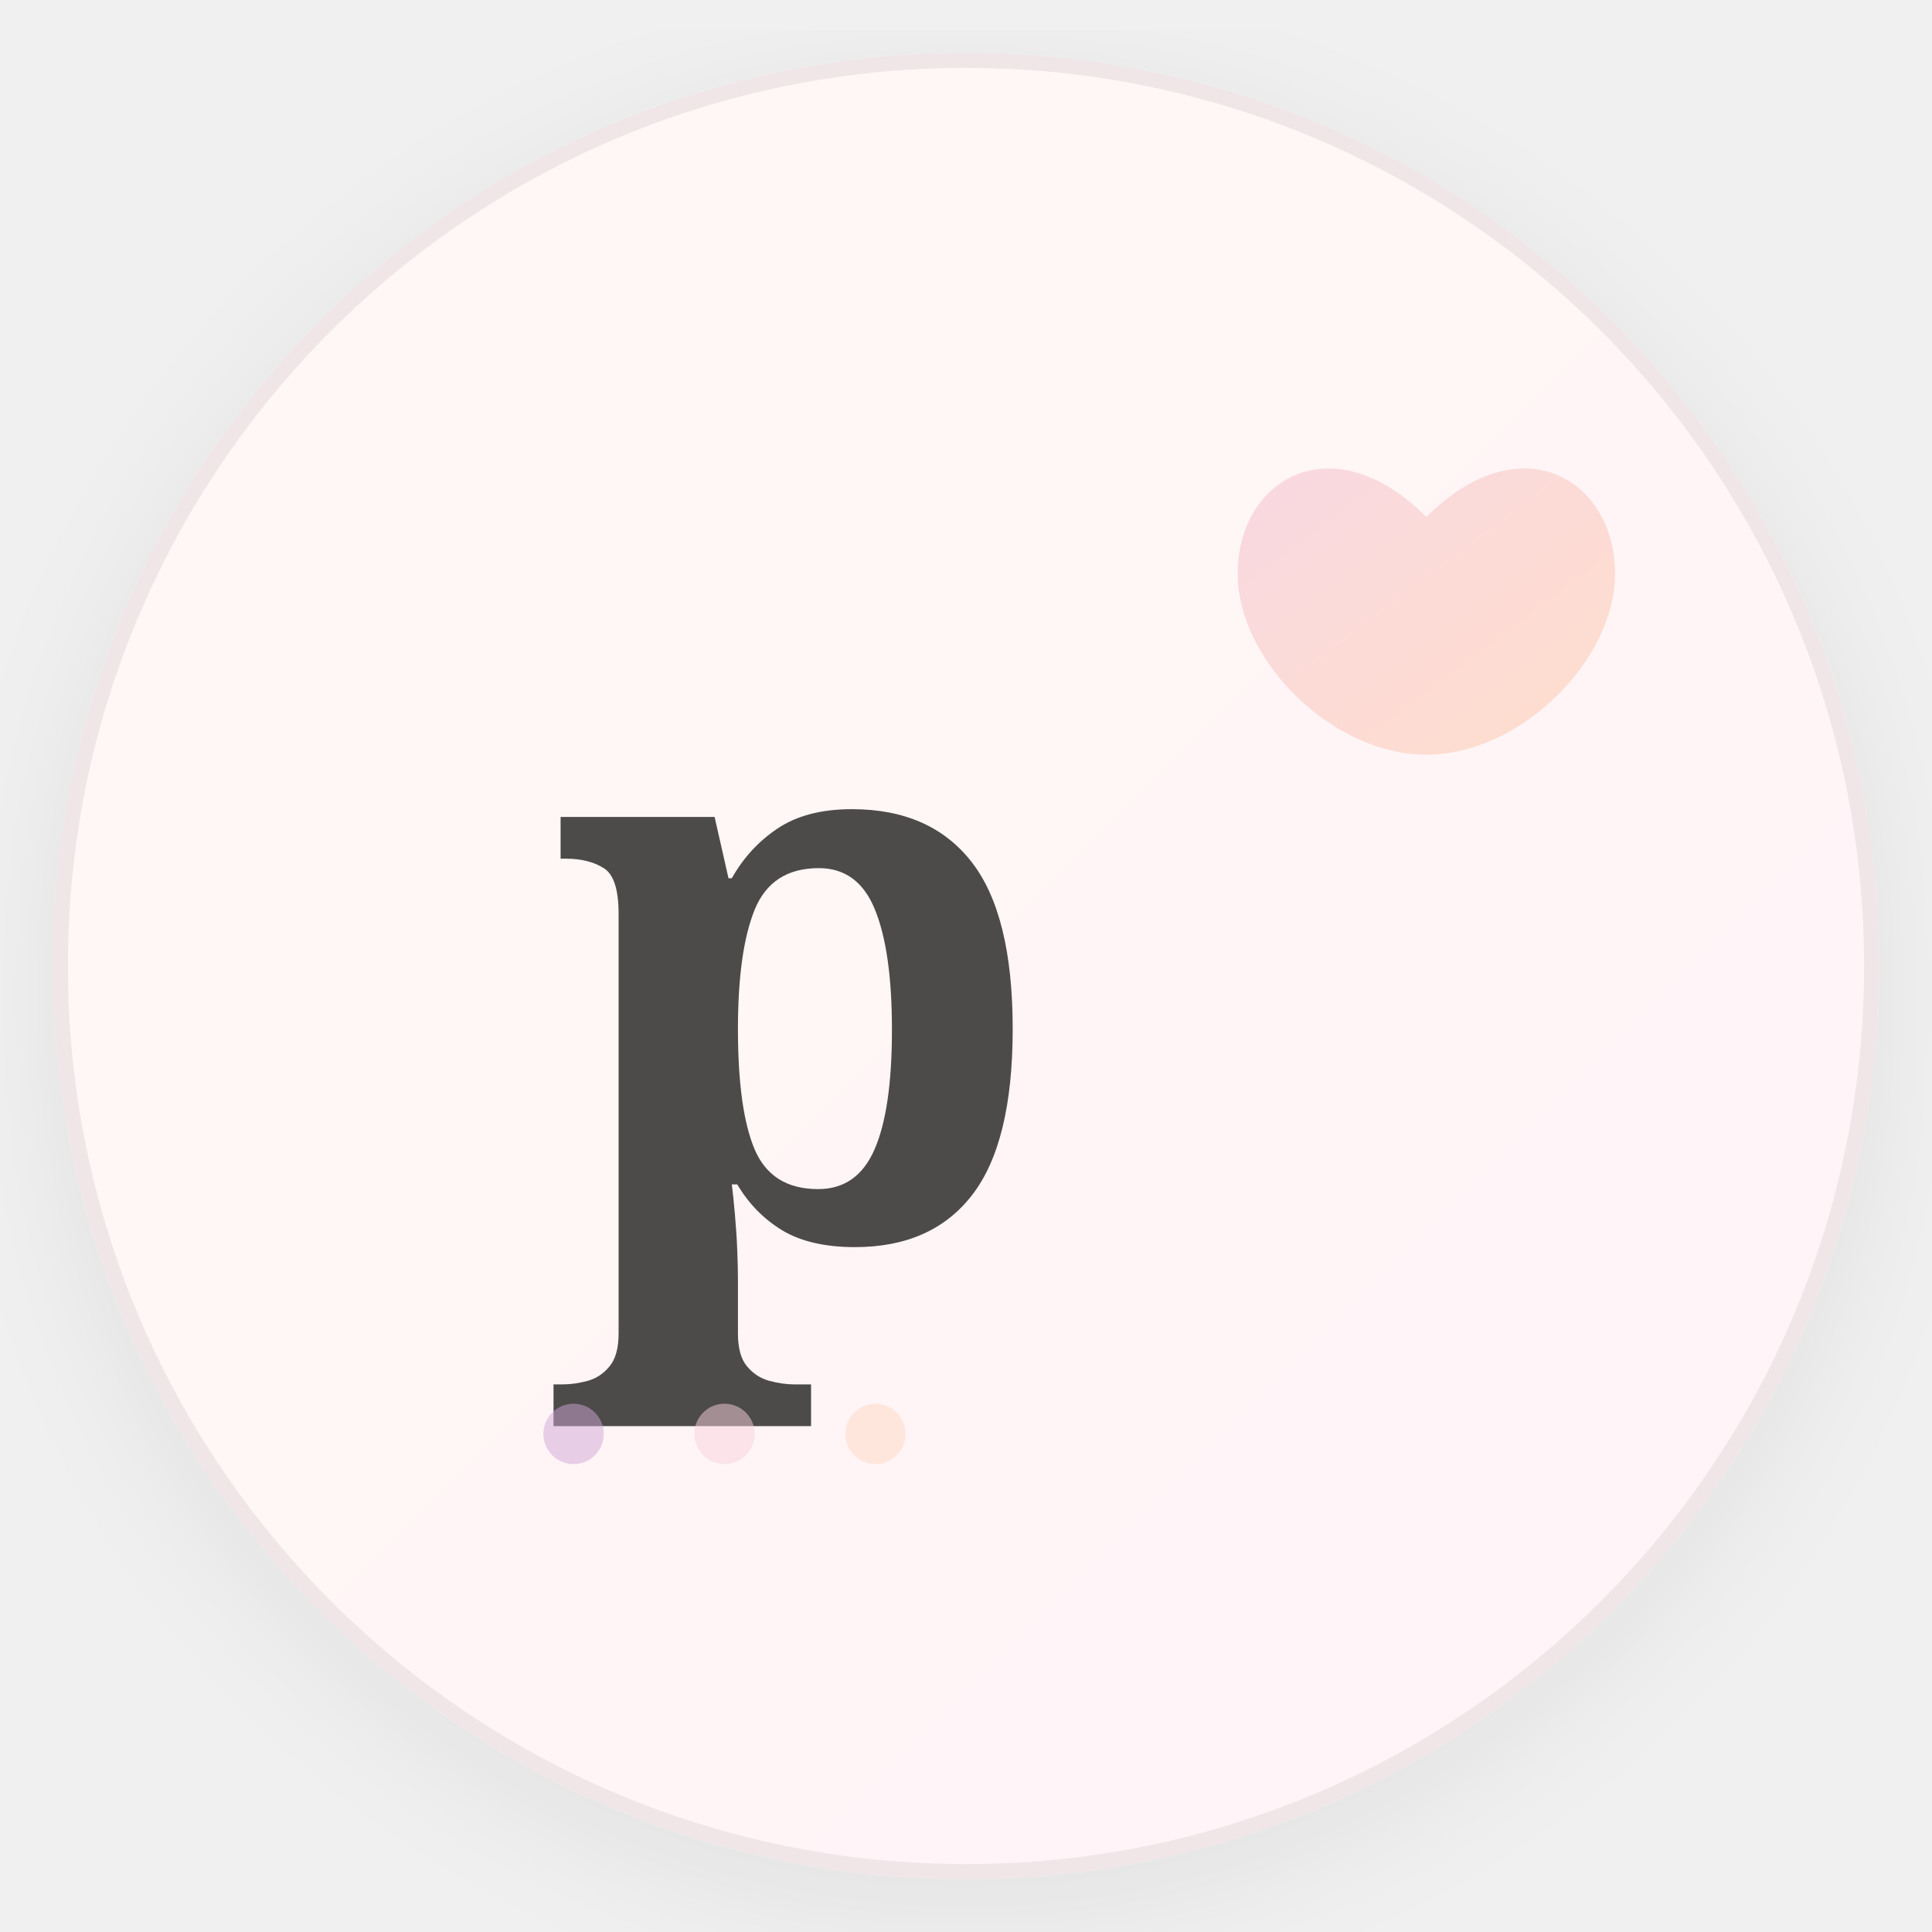
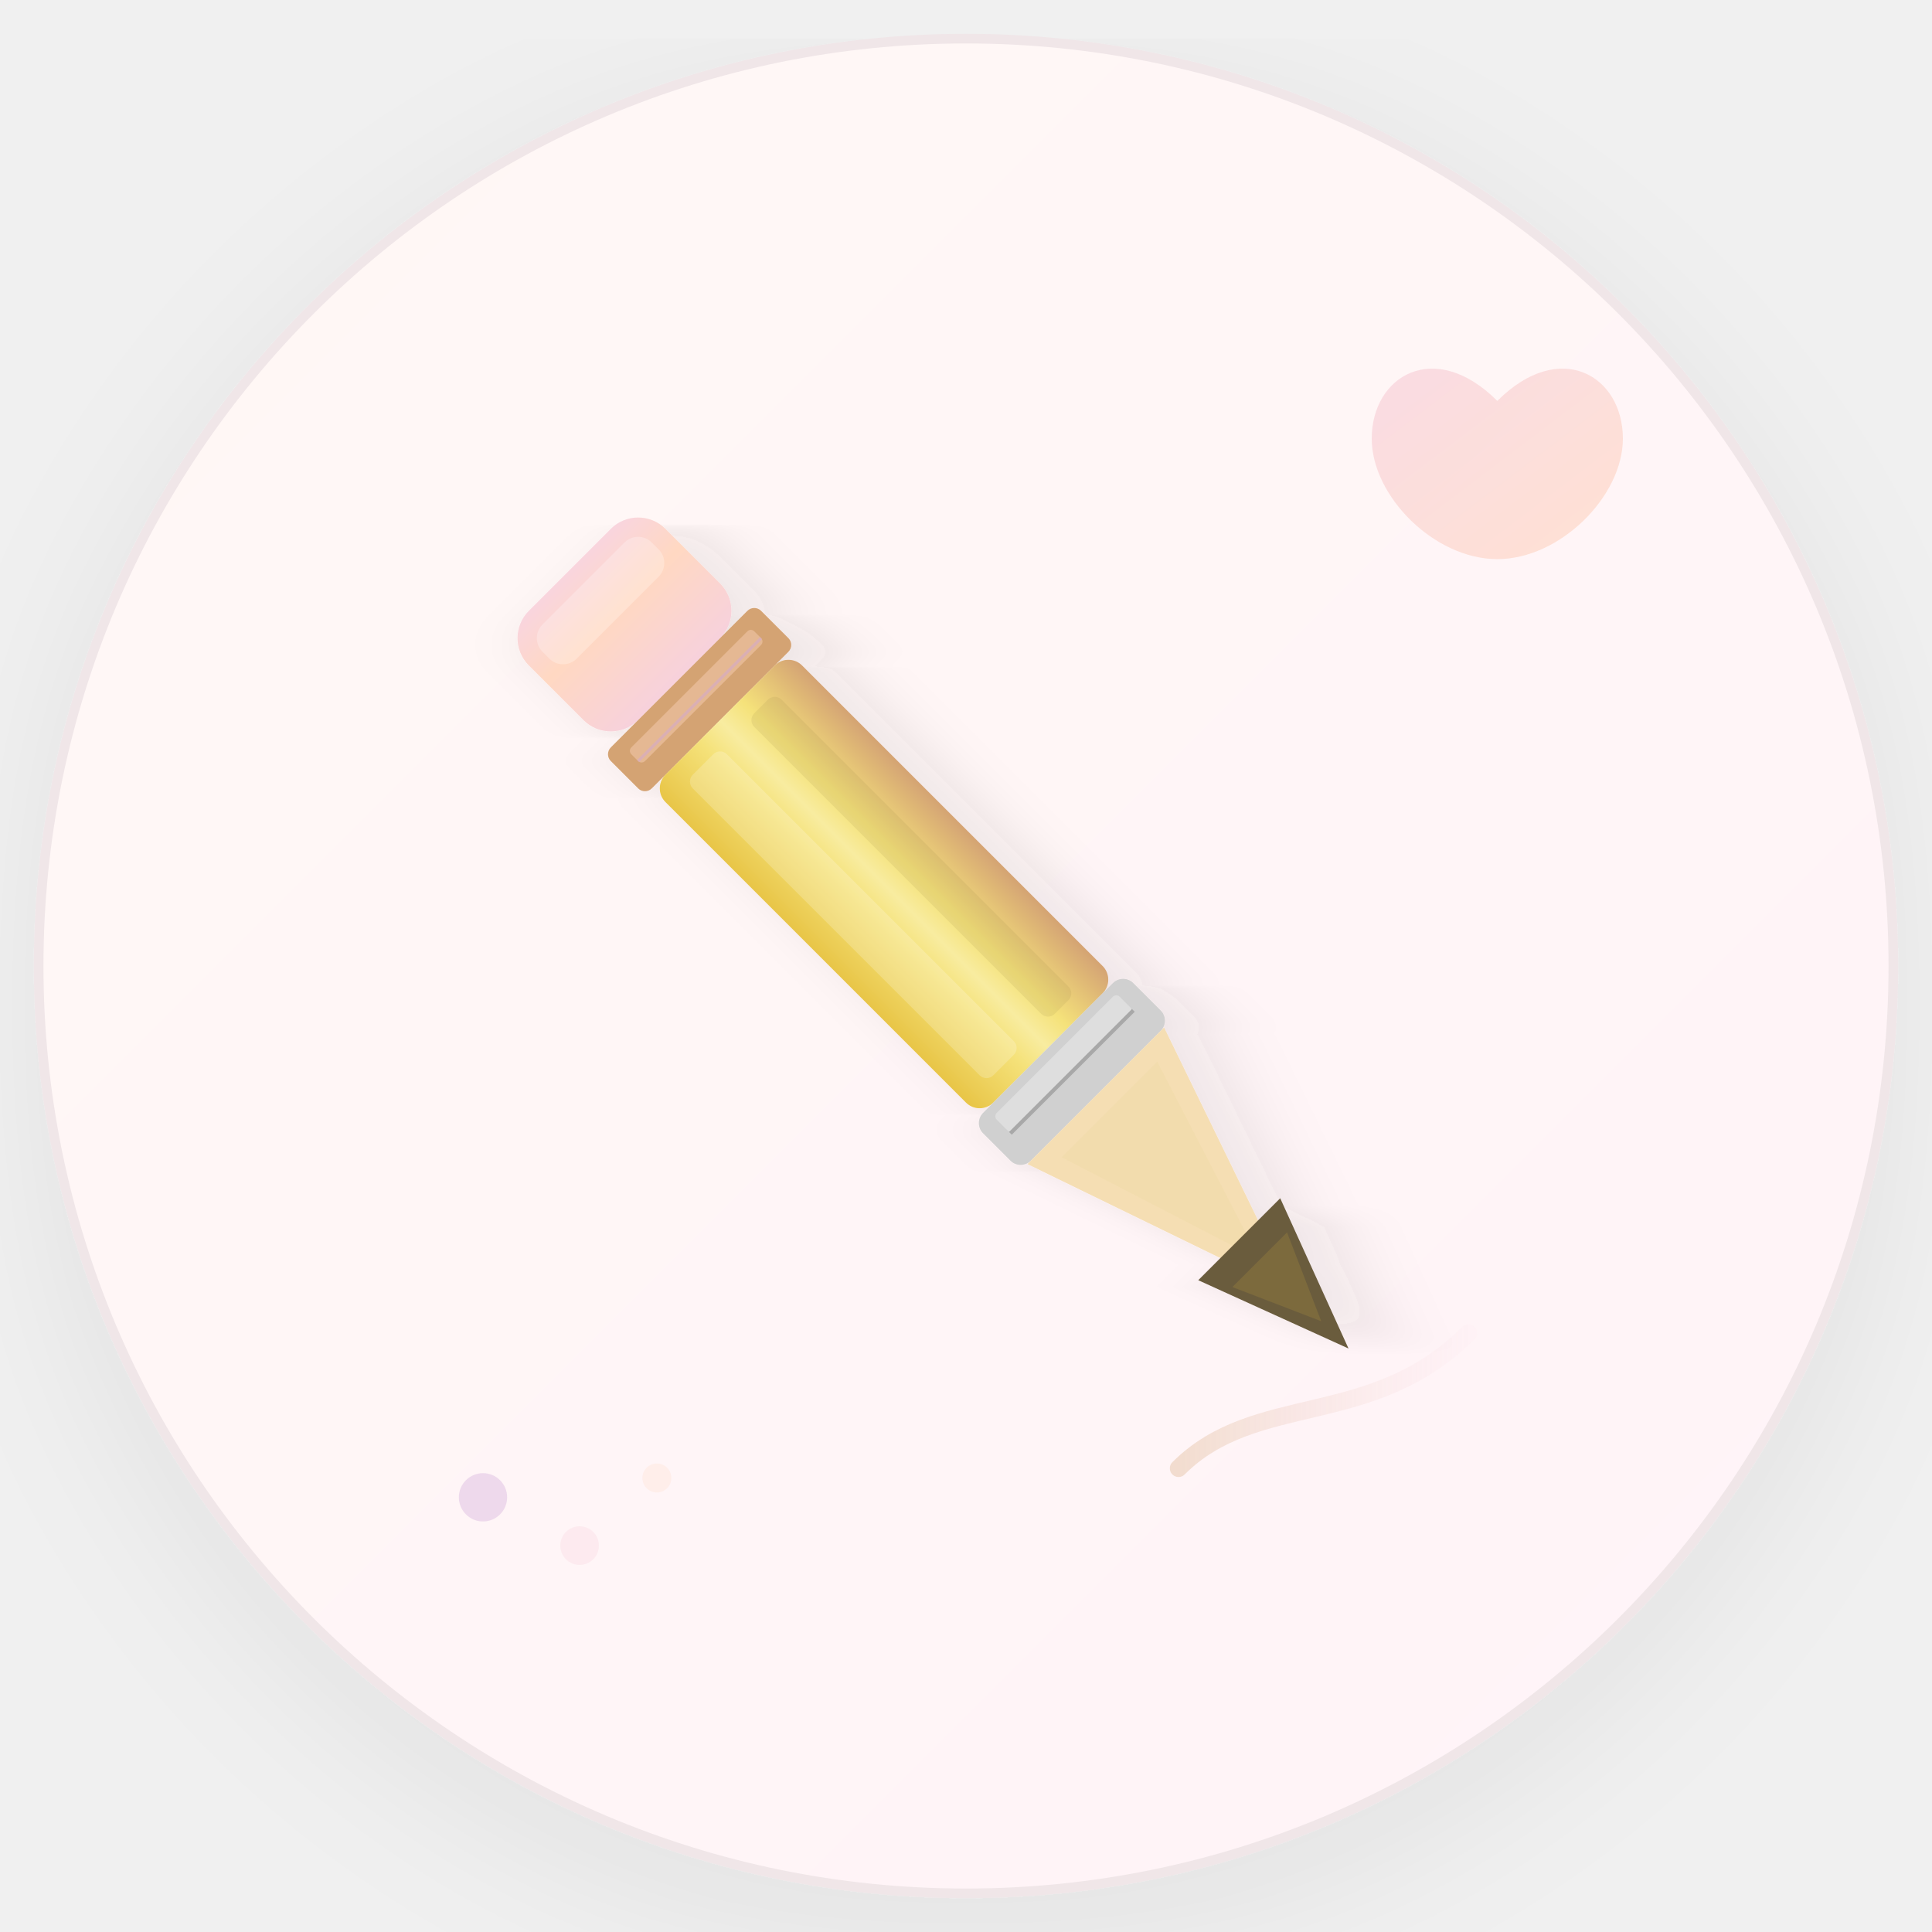
- <svg xmlns="http://www.w3.org/2000/svg" width="128" height="128" viewBox="0 0 128 128">
+ <svg xmlns="http://www.w3.org/2000/svg" width="128" height="128" viewBox="0 0 200 200">
  <defs>
    <linearGradient id="bgGrad" x1="0" y1="0" x2="1" y2="1">
      <stop offset="0" stop-color="#FFF8F5" />
      <stop offset="1" stop-color="#FFF3F8" />
    </linearGradient>
-     <linearGradient id="accentGrad" x1="0" y2="1">
-       <stop offset="0" stop-color="#CFA6D6" />
+     <linearGradient id="pencilBody" x1="0" y1="0" x2="1" y2="0">
+       <stop offset="0" stop-color="#E8C547" />
+       <stop offset="0.35" stop-color="#F5E27A" />
+       <stop offset="0.5" stop-color="#F8ECA0" />
+       <stop offset="0.65" stop-color="#F5E27A" />
+       <stop offset="1" stop-color="#D4A373" />
+     </linearGradient>
+     <linearGradient id="eraserGrad" x1="0" y1="0" x2="0" y2="1">
+       <stop offset="0" stop-color="#F9D5DE" />
+       <stop offset="0.4" stop-color="#FFD8C2" />
      <stop offset="1" stop-color="#F7D1DC" />
    </linearGradient>
    <linearGradient id="heartGrad" x1="0" y1="0" x2="1" y2="1">
      <stop offset="0" stop-color="#F7D1DC" />
      <stop offset="1" stop-color="#FFD8C2" />
    </linearGradient>
+     <linearGradient id="lineGrad" x1="0" y1="0" x2="1" y2="0">
+       <stop offset="0" stop-color="#D4A373" stop-opacity="0.6" />
+       <stop offset="1" stop-color="#F7D1DC" stop-opacity="0.15" />
+     </linearGradient>
    <filter id="softShadow" x="-20%" y="-20%" width="140%" height="140%">
-       <feDropShadow dx="0" dy="2" stdDeviation="4" flood-color="#2E2B2B" flood-opacity="0.06" />
+       <feDropShadow dx="0" dy="4" stdDeviation="8" flood-color="#2E2B2B" flood-opacity="0.06" />
+     </filter>
+     <filter id="objShadow" x="-30%" y="-30%" width="160%" height="160%">
+       <feDropShadow dx="2" dy="3" stdDeviation="3" flood-color="#2E2B2B" flood-opacity="0.1" />
    </filter>
  </defs>
-   <circle cx="64" cy="64" r="60" fill="url(#bgGrad)" stroke="#F0E6E8" stroke-width="1" filter="url(#softShadow)" />
-   <text x="36" y="82" font-family="Playfair Display, Georgia, serif" font-weight="600" font-size="52" fill="#2E2B2B" opacity="0.85">p</text>
-   <g transform="translate(82, 28) scale(0.25)">
-     <path d="M 50 88 C 25 88 0 63 0 40 C 0 15 25 0 50 25 C 75 0 100 15 100 40 C 100 63 75 88 50 88 Z" fill="url(#heartGrad)" opacity="0.8" />
+   <circle cx="100" cy="100" r="96" fill="url(#bgGrad)" stroke="#F0E6E8" stroke-width="1" filter="url(#softShadow)" />
+   <path d="M 122 152 C 130 144, 142 148, 152 138" fill="none" stroke="url(#lineGrad)" stroke-width="1.8" stroke-linecap="round" opacity="0.5" />
+   <g filter="url(#objShadow)" transform="rotate(-45, 100, 100)">
+     <rect x="90" y="42" width="20" height="16" rx="4" fill="url(#eraserGrad)" />
+     <rect x="92" y="44" width="16" height="5" rx="2" fill="#FFFFFF" opacity="0.25" />
+     <rect x="89" y="58" width="22" height="6" rx="1" fill="#D4A373" />
+     <rect x="91" y="59.5" width="18" height="2" rx="0.5" fill="#FFD8C2" opacity="0.4" />
+     <line x1="91" y1="61" x2="109" y2="61" stroke="#CFA6D6" stroke-width="0.3" opacity="0.5" />
+     <rect x="90" y="64" width="20" height="48" rx="2" fill="url(#pencilBody)" />
+     <rect x="93" y="66" width="5" height="44" rx="1" fill="#FFFFFF" opacity="0.2" />
+     <rect x="102" y="66" width="4" height="44" rx="1" fill="#8B7A3D" opacity="0.12" />
+     <rect x="89" y="112" width="22" height="7" rx="1.5" fill="#D0D0D0" />
+     <rect x="91" y="113" width="18" height="2.5" rx="0.5" fill="#E8E8E8" opacity="0.6" />
+     <line x1="91" y1="115.5" x2="109" y2="115.5" stroke="#A8A8A8" stroke-width="0.4" />
+     <polygon points="90,119 100,148 110,119" fill="#F5DEB3" />
+     <polygon points="93,121 100,143 107,121" fill="#EED9A4" opacity="0.4" />
+     <polygon points="94,140 100,156 106,140" fill="#6B5B3D" />
+     <polygon points="96,143 100,152 104,143" fill="#8B7A3D" opacity="0.5" />
  </g>
-   <circle cx="38" cy="95" r="2" fill="#CFA6D6" opacity="0.5" />
-   <circle cx="48" cy="95" r="2" fill="#F7D1DC" opacity="0.5" />
-   <circle cx="58" cy="95" r="2" fill="#FFD8C2" opacity="0.5" />
+   <g transform="translate(142, 35) scale(0.26)">
+     <path d="M 50 88 C 25 88 0 63 0 40 C 0 15 25 0 50 25 C 75 0 100 15 100 40 C 100 63 75 88 50 88 Z" fill="url(#heartGrad)" opacity="0.7" />
+   </g>
+   <circle cx="50" cy="155" r="2.5" fill="#CFA6D6" opacity="0.35" />
+   <circle cx="60" cy="160" r="2" fill="#F7D1DC" opacity="0.3" />
+   <circle cx="68" cy="153" r="1.5" fill="#FFD8C2" opacity="0.25" />
</svg>
